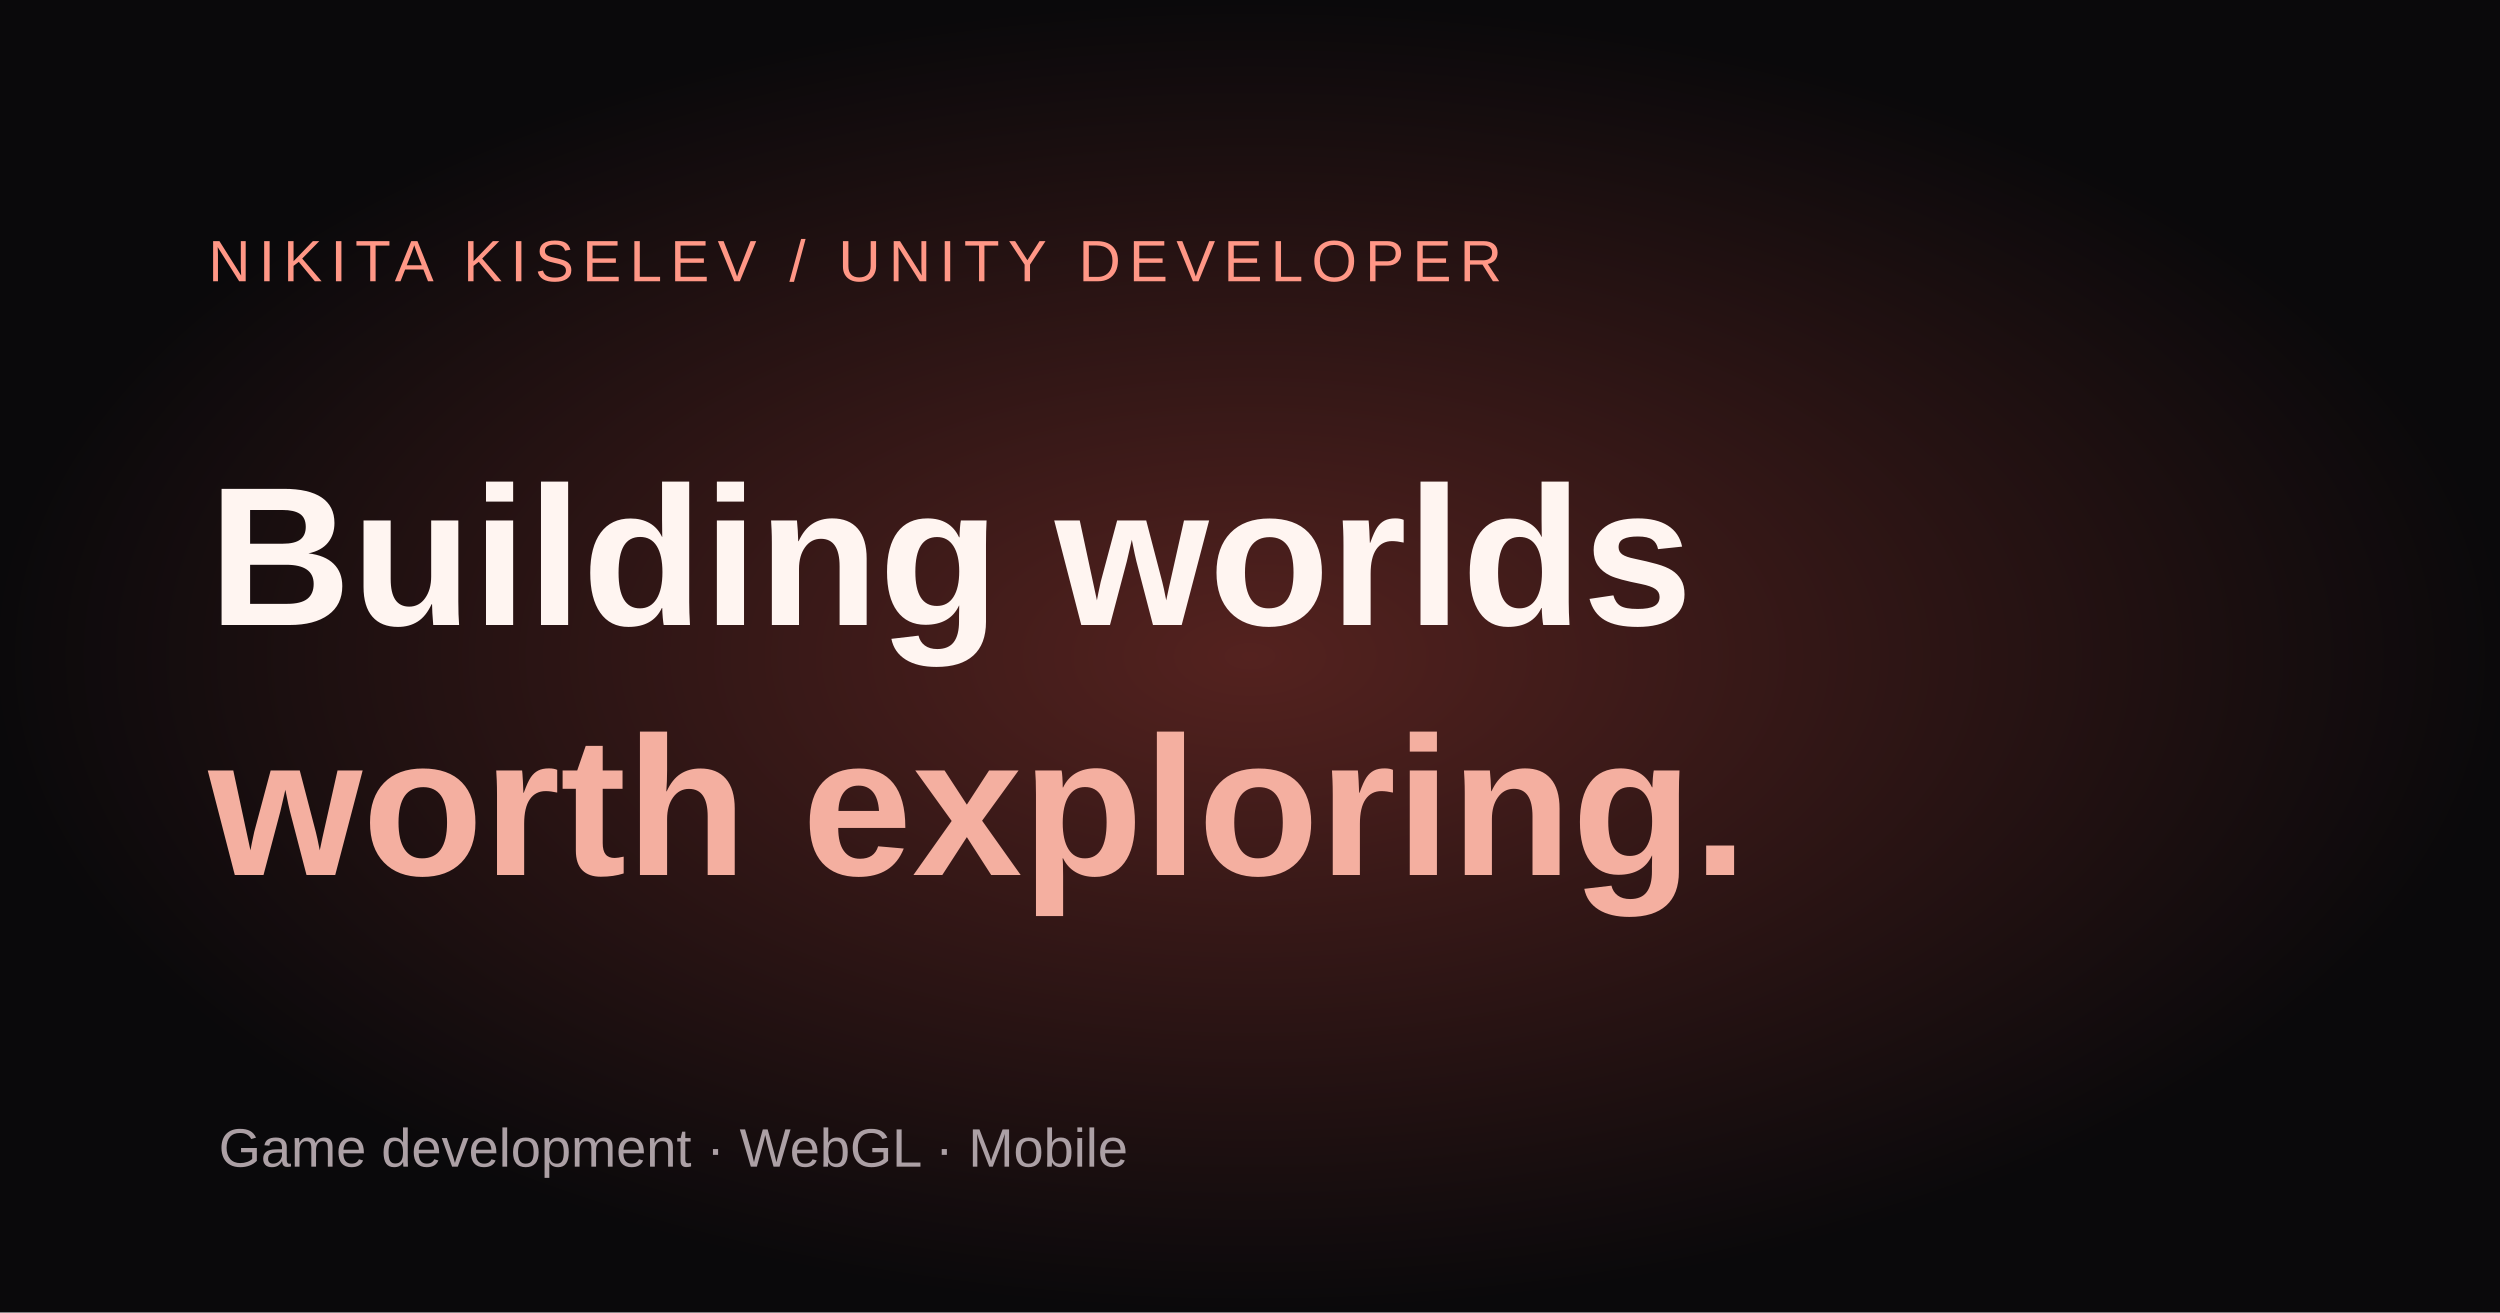
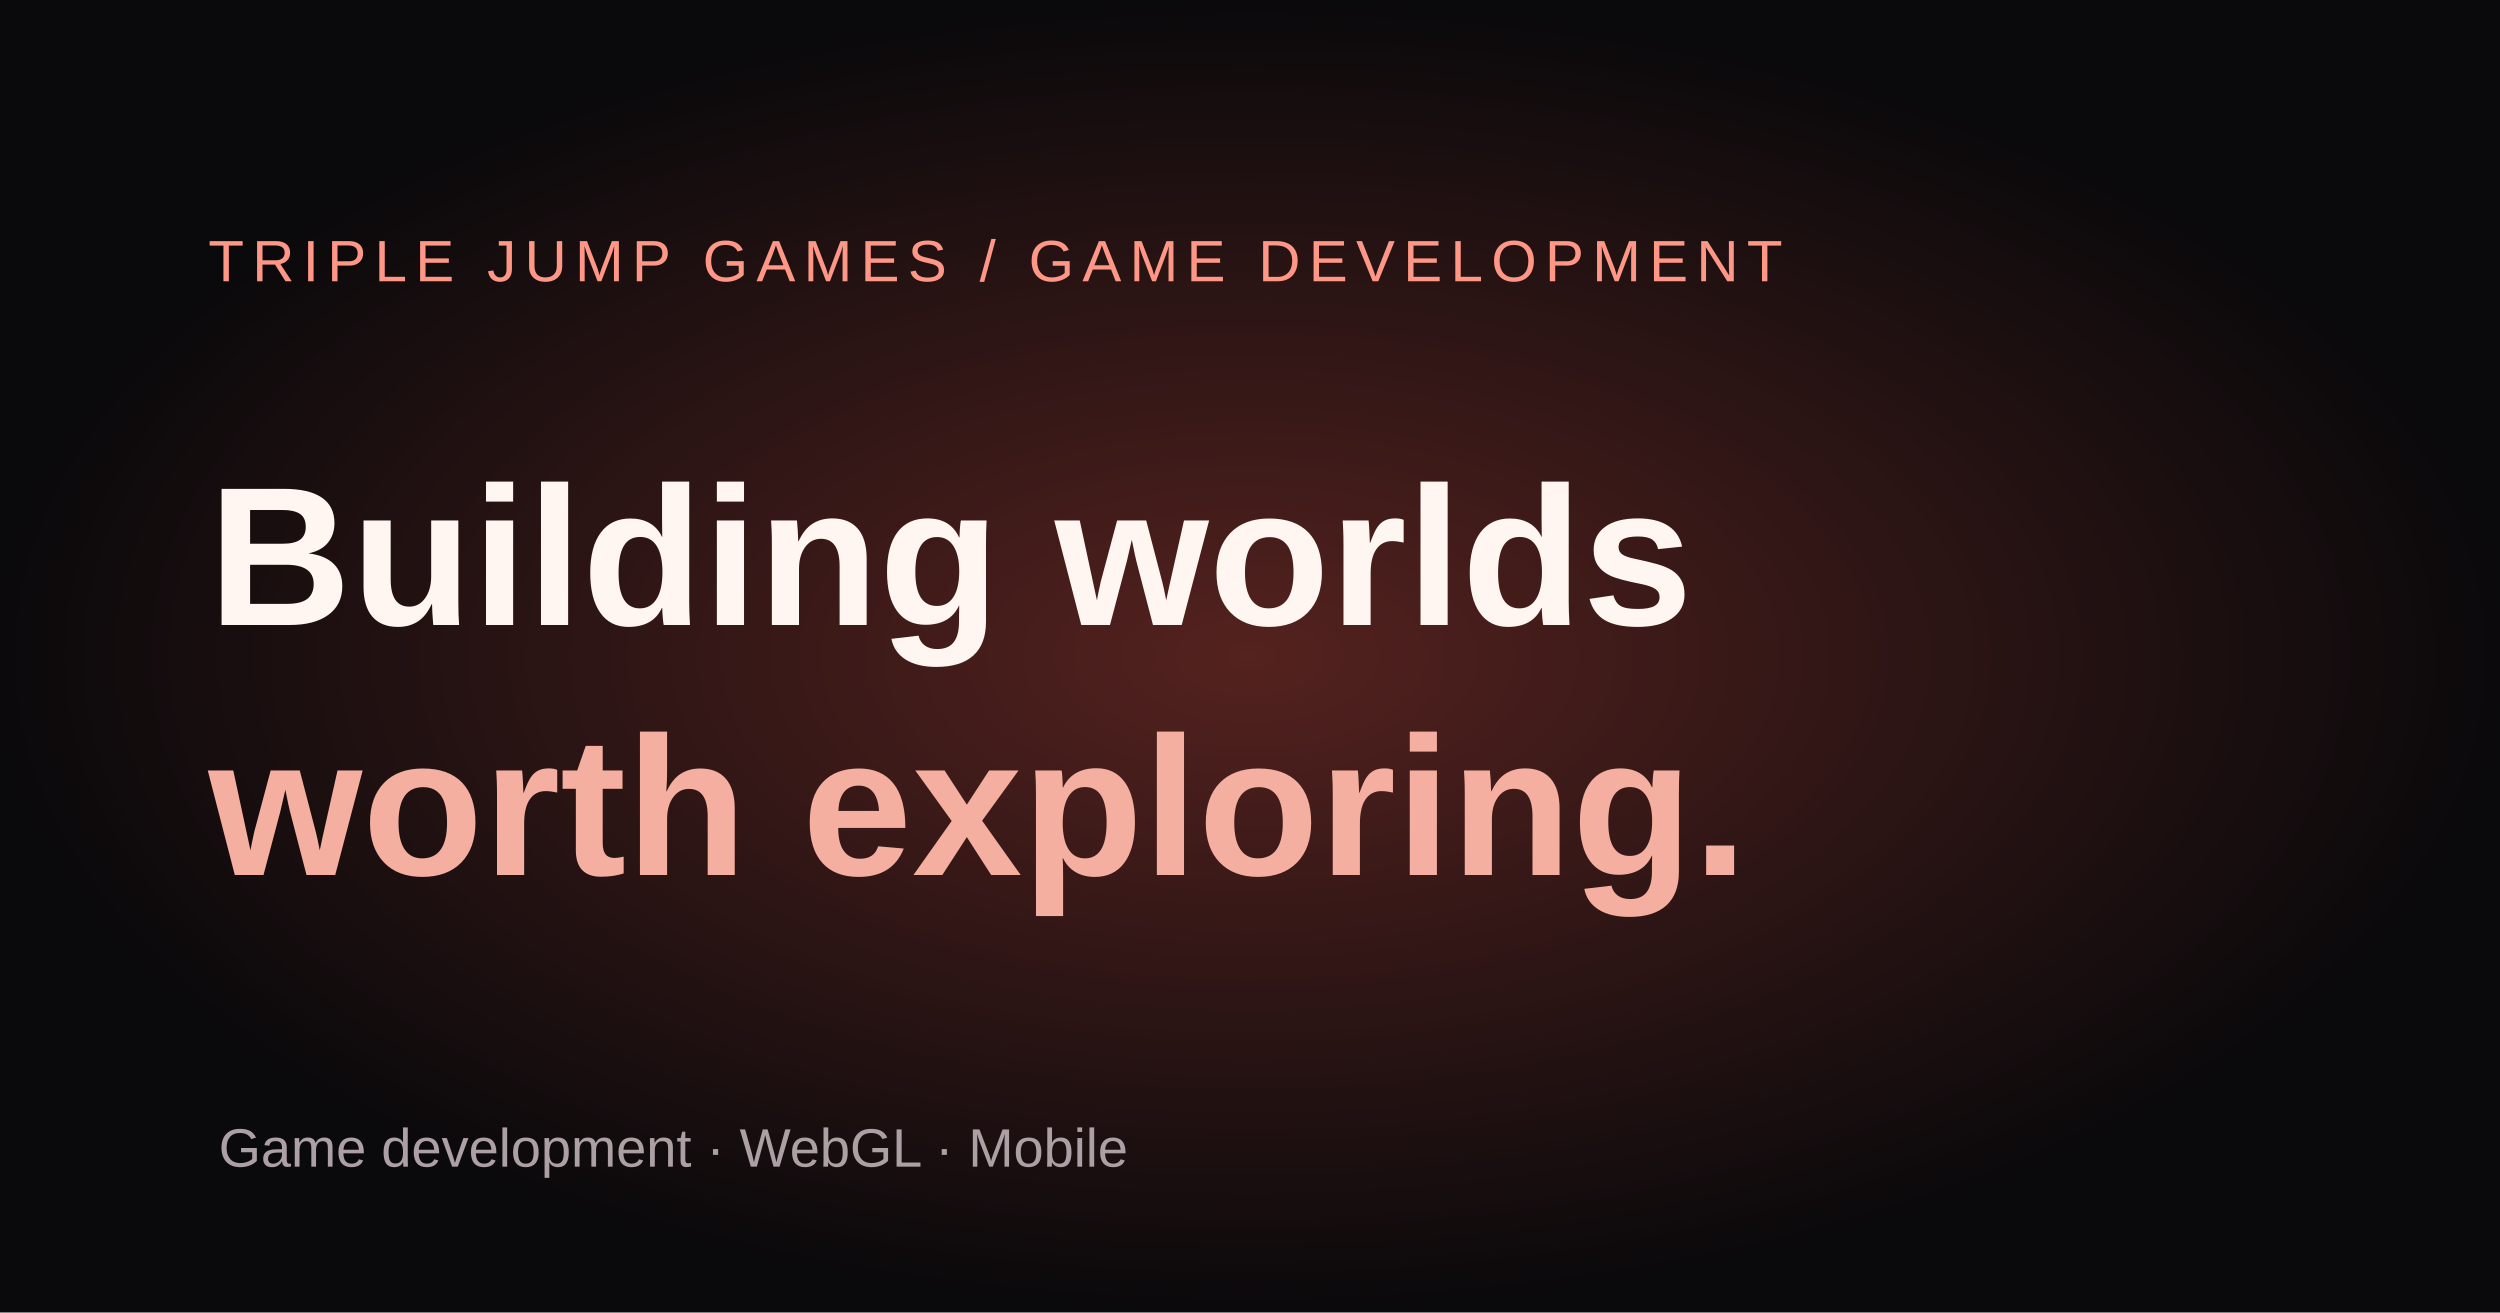
<svg xmlns="http://www.w3.org/2000/svg" viewBox="0 0 1200 630">
  <defs>
    <radialGradient id="r">
      <stop stop-color="#54221f" />
      <stop offset="1" stop-color="#0a090b" />
    </radialGradient>
  </defs>
  <rect width="1200" height="630" fill="url(#r)" />
-   <text x="100" y="135" font-family="Arial,sans-serif" font-size="28" fill="#ff9786" letter-spacing="4">NIKITA KISELEV / UNITY DEVELOPER</text>
+   <text x="100" y="135" font-family="Arial,sans-serif" font-size="28" fill="#ff9786" letter-spacing="4">TRIPLE JUMP GAMES / GAME DEVELOPMENT</text>
  <text x="100" y="300" font-family="Arial,sans-serif" font-size="95" font-weight="bold" fill="#fff5f1">Building worlds</text>
  <text x="100" y="420" font-family="Arial,sans-serif" font-size="95" font-weight="bold" fill="#f4afa0">worth exploring.</text>
  <text x="105" y="560" font-family="Arial,sans-serif" font-size="26" fill="#aca0a5">Game development · WebGL · Mobile</text>
</svg>
